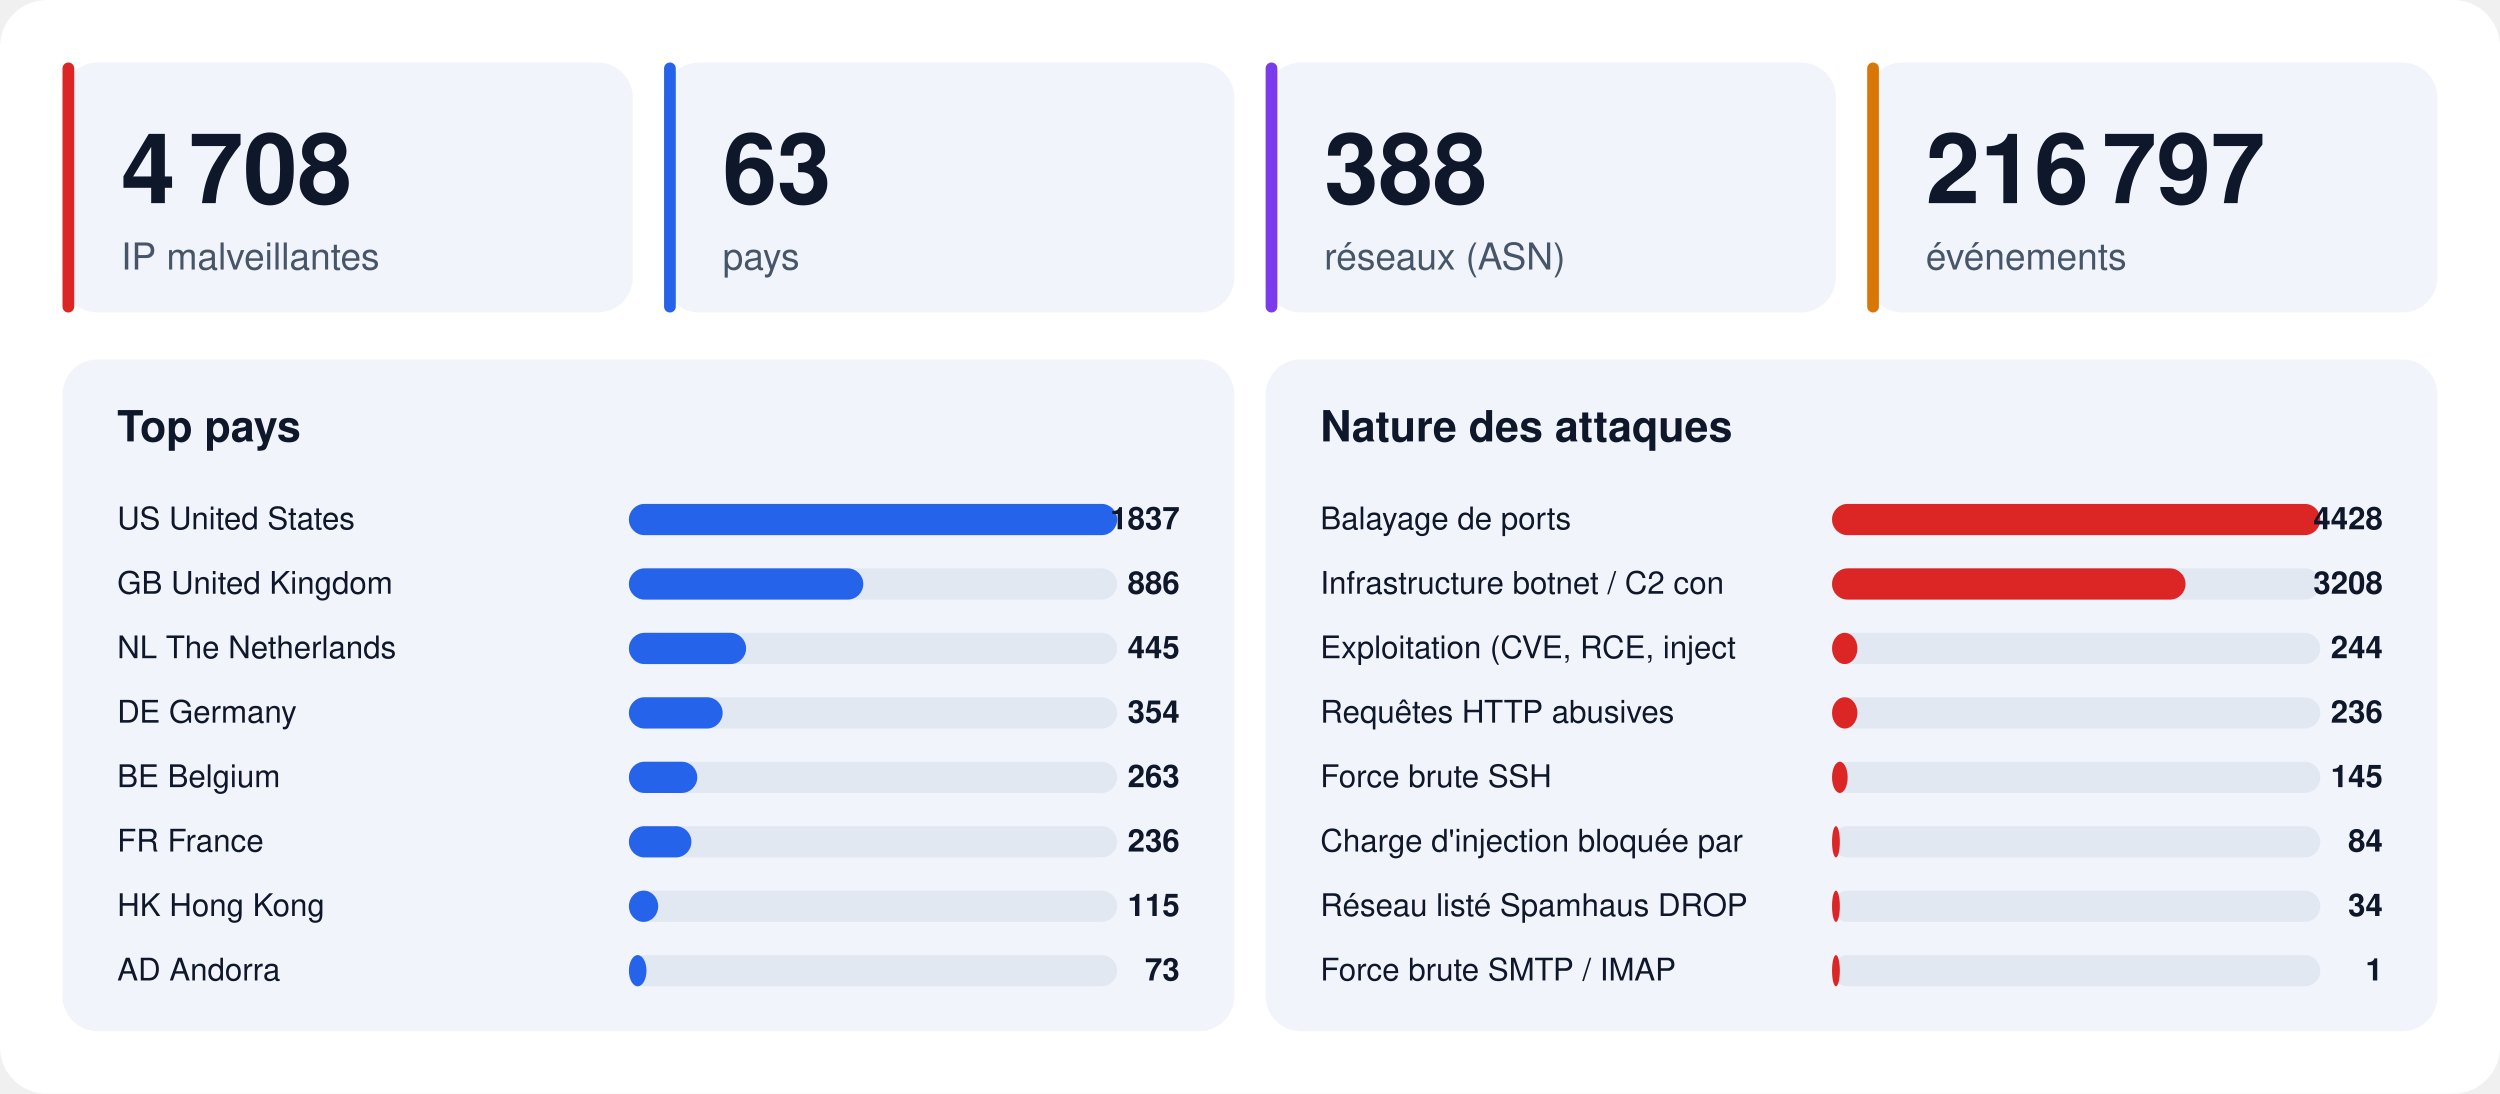
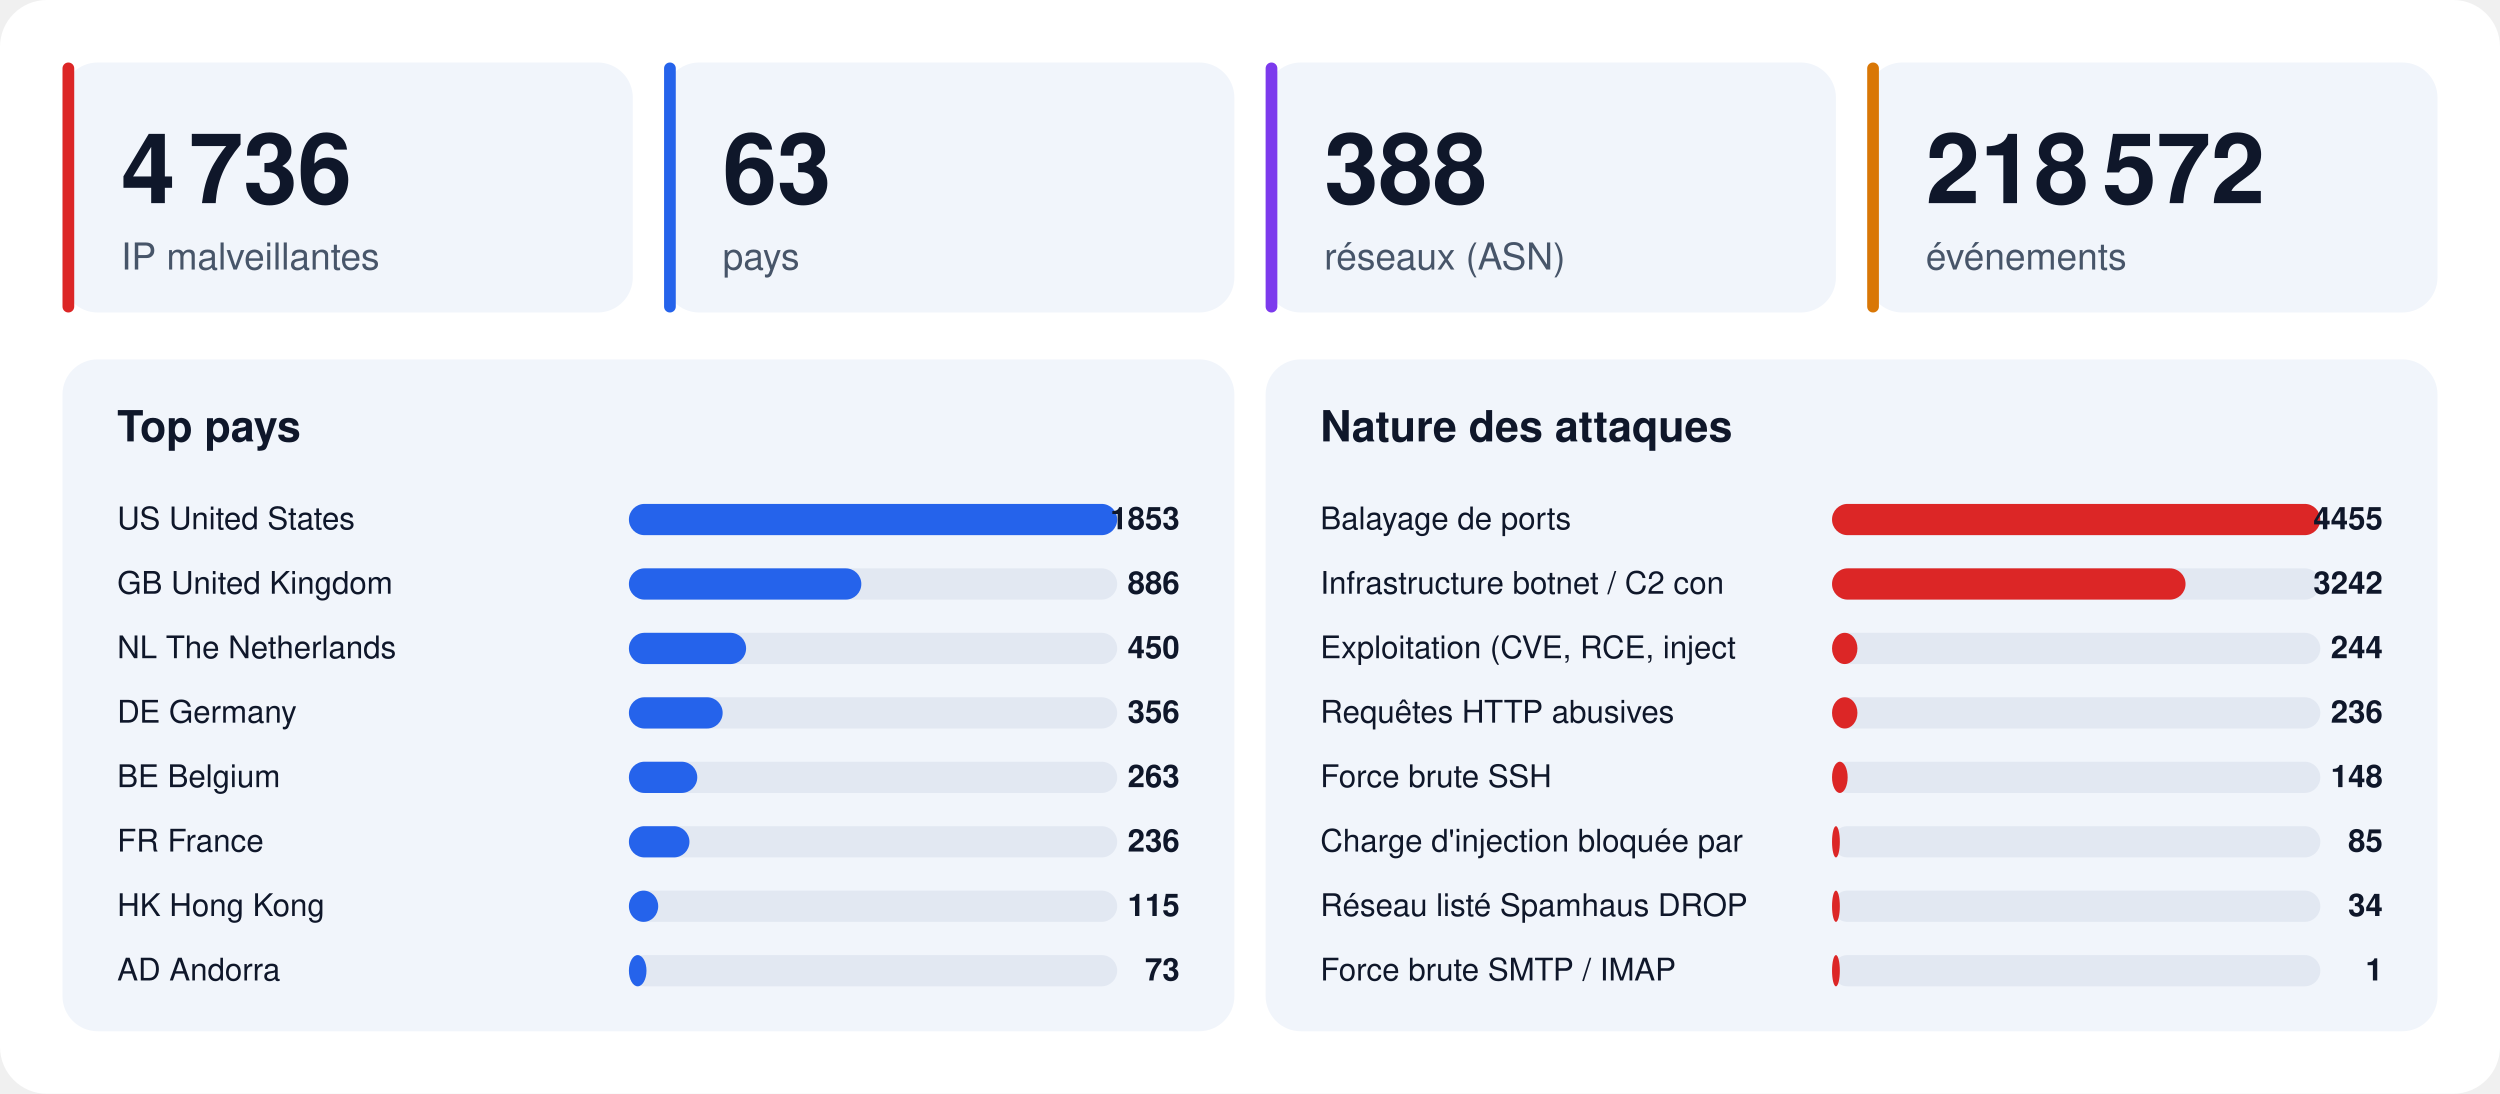
<svg xmlns="http://www.w3.org/2000/svg" width="1280" height="560" viewBox="0 0 1280 560" font-family="-apple-system,BlinkMacSystemFont,'Segoe UI',Helvetica,Arial,sans-serif">
  <rect width="1280" height="560" rx="24" fill="#ffffff" />
  <rect x="32" y="32" width="292" height="128" rx="18" fill="#f1f5fb" />
  <rect x="32" y="32" width="6" height="128" rx="3" fill="#dc2626" />
-   <text x="62" y="104" font-size="50" font-weight="800" fill="#0f172a">4 708</text>
+   <text x="62" y="104" font-size="50" font-weight="800" fill="#0f172a">4 736</text>
  <text x="62" y="138" font-size="19" fill="#475569">IP malveillantes</text>
  <rect x="340" y="32" width="292" height="128" rx="18" fill="#f1f5fb" />
  <rect x="340" y="32" width="6" height="128" rx="3" fill="#2563eb" />
  <text x="370" y="104" font-size="50" font-weight="800" fill="#0f172a">63</text>
  <text x="370" y="138" font-size="19" fill="#475569">pays</text>
  <rect x="648" y="32" width="292" height="128" rx="18" fill="#f1f5fb" />
  <rect x="648" y="32" width="6" height="128" rx="3" fill="#7c3aed" />
  <text x="678" y="104" font-size="50" font-weight="800" fill="#0f172a">388</text>
  <text x="678" y="138" font-size="19" fill="#475569">réseaux (ASN)</text>
  <rect x="956" y="32" width="292" height="128" rx="18" fill="#f1f5fb" />
  <rect x="956" y="32" width="6" height="128" rx="3" fill="#d97706" />
-   <text x="986" y="104" font-size="50" font-weight="800" fill="#0f172a">216 797</text>
+   <text x="986" y="104" font-size="50" font-weight="800" fill="#0f172a">218 572</text>
  <text x="986" y="138" font-size="19" fill="#475569">événements</text>
  <rect x="32" y="184" width="600" height="344" rx="18" fill="#f1f5fb" />
  <text x="60" y="226" font-size="22" font-weight="700" fill="#0f172a">Top pays</text>
  <text x="60" y="271" font-size="16" fill="#0f172a">US  United States</text>
  <rect x="322" y="258" width="250" height="16" rx="8" fill="#e2e8f2" />
  <rect x="322" y="258" width="250" height="16" rx="8" fill="#2563eb" />
-   <text x="604" y="271" font-size="16" font-weight="700" text-anchor="end" fill="#0f172a">1837</text>
+   <text x="604" y="271" font-size="16" font-weight="700" text-anchor="end" fill="#0f172a">1853</text>
  <text x="60" y="304" font-size="16" fill="#0f172a">GB  United Kingdom</text>
  <rect x="322" y="291" width="250" height="16" rx="8" fill="#e2e8f2" />
-   <rect x="322" y="291" width="120" height="16" rx="8" fill="#2563eb" />
+   <rect x="322" y="291" width="119" height="16" rx="8" fill="#2563eb" />
  <text x="604" y="304" font-size="16" font-weight="700" text-anchor="end" fill="#0f172a">886</text>
  <text x="60" y="337" font-size="16" fill="#0f172a">NL  The Netherlands</text>
  <rect x="322" y="324" width="250" height="16" rx="8" fill="#e2e8f2" />
  <rect x="322" y="324" width="60" height="16" rx="8" fill="#2563eb" />
-   <text x="604" y="337" font-size="16" font-weight="700" text-anchor="end" fill="#0f172a">445</text>
+   <text x="604" y="337" font-size="16" font-weight="700" text-anchor="end" fill="#0f172a">450</text>
  <text x="60" y="370" font-size="16" fill="#0f172a">DE  Germany</text>
  <rect x="322" y="357" width="250" height="16" rx="8" fill="#e2e8f2" />
  <rect x="322" y="357" width="48" height="16" rx="8" fill="#2563eb" />
-   <text x="604" y="370" font-size="16" font-weight="700" text-anchor="end" fill="#0f172a">354</text>
+   <text x="604" y="370" font-size="16" font-weight="700" text-anchor="end" fill="#0f172a">356</text>
  <text x="60" y="403" font-size="16" fill="#0f172a">BE  Belgium</text>
  <rect x="322" y="390" width="250" height="16" rx="8" fill="#e2e8f2" />
  <rect x="322" y="390" width="35" height="16" rx="8" fill="#2563eb" />
  <text x="604" y="403" font-size="16" font-weight="700" text-anchor="end" fill="#0f172a">263</text>
  <text x="60" y="436" font-size="16" fill="#0f172a">FR  France</text>
  <rect x="322" y="423" width="250" height="16" rx="8" fill="#e2e8f2" />
-   <rect x="322" y="423" width="32" height="16" rx="8" fill="#2563eb" />
+   <rect x="322" y="423" width="31" height="16" rx="8" fill="#2563eb" />
  <text x="604" y="436" font-size="16" font-weight="700" text-anchor="end" fill="#0f172a">236</text>
  <text x="60" y="469" font-size="16" fill="#0f172a">HK  Hong Kong</text>
  <rect x="322" y="456" width="250" height="16" rx="8" fill="#e2e8f2" />
  <rect x="322" y="456" width="15" height="16" rx="8" fill="#2563eb" />
  <text x="604" y="469" font-size="16" font-weight="700" text-anchor="end" fill="#0f172a">115</text>
  <text x="60" y="502" font-size="16" fill="#0f172a">AD  Andorra</text>
  <rect x="322" y="489" width="250" height="16" rx="8" fill="#e2e8f2" />
  <rect x="322" y="489" width="9" height="16" rx="8" fill="#2563eb" />
  <text x="604" y="502" font-size="16" font-weight="700" text-anchor="end" fill="#0f172a">73</text>
  <rect x="648" y="184" width="600" height="344" rx="18" fill="#f1f5fb" />
  <text x="676" y="226" font-size="22" font-weight="700" fill="#0f172a">Nature des attaques</text>
  <text x="676" y="271" font-size="16" fill="#0f172a">Balayage de ports</text>
  <rect x="938" y="258" width="250" height="16" rx="8" fill="#e2e8f2" />
  <rect x="938" y="258" width="250" height="16" rx="8" fill="#dc2626" />
-   <text x="1220" y="271" font-size="16" font-weight="700" text-anchor="end" fill="#0f172a">4428</text>
+   <text x="1220" y="271" font-size="16" font-weight="700" text-anchor="end" fill="#0f172a">4455</text>
  <text x="676" y="304" font-size="16" fill="#0f172a">Infrastructure botnet / C2 con</text>
  <rect x="938" y="291" width="250" height="16" rx="8" fill="#e2e8f2" />
  <rect x="938" y="291" width="181" height="16" rx="8" fill="#dc2626" />
-   <text x="1220" y="304" font-size="16" font-weight="700" text-anchor="end" fill="#0f172a">3208</text>
+   <text x="1220" y="304" font-size="16" font-weight="700" text-anchor="end" fill="#0f172a">3242</text>
  <text x="676" y="337" font-size="16" fill="#0f172a">Exploitation (CVE, RCE, inject</text>
  <rect x="938" y="324" width="250" height="16" rx="8" fill="#e2e8f2" />
  <rect x="938" y="324" width="13" height="16" rx="8" fill="#dc2626" />
  <text x="1220" y="337" font-size="16" font-weight="700" text-anchor="end" fill="#0f172a">244</text>
  <text x="676" y="370" font-size="16" fill="#0f172a">Requêtes HTTP abusives</text>
  <rect x="938" y="357" width="250" height="16" rx="8" fill="#e2e8f2" />
  <rect x="938" y="357" width="13" height="16" rx="8" fill="#dc2626" />
  <text x="1220" y="370" font-size="16" font-weight="700" text-anchor="end" fill="#0f172a">236</text>
  <text x="676" y="403" font-size="16" fill="#0f172a">Force brute SSH</text>
  <rect x="938" y="390" width="250" height="16" rx="8" fill="#e2e8f2" />
  <rect x="938" y="390" width="8" height="16" rx="8" fill="#dc2626" />
-   <text x="1220" y="403" font-size="16" font-weight="700" text-anchor="end" fill="#0f172a">145</text>
+   <text x="1220" y="403" font-size="16" font-weight="700" text-anchor="end" fill="#0f172a">148</text>
  <text x="676" y="436" font-size="16" fill="#0f172a">Charge d'injection bloquée par</text>
  <rect x="938" y="423" width="250" height="16" rx="8" fill="#e2e8f2" />
  <rect x="938" y="423" width="4" height="16" rx="8" fill="#dc2626" />
-   <text x="1220" y="436" font-size="16" font-weight="700" text-anchor="end" fill="#0f172a">84</text>
+   <text x="1220" y="436" font-size="16" font-weight="700" text-anchor="end" fill="#0f172a">85</text>
  <text x="676" y="469" font-size="16" fill="#0f172a">Réseau listé Spamhaus DROP</text>
  <rect x="938" y="456" width="250" height="16" rx="8" fill="#e2e8f2" />
  <rect x="938" y="456" width="4" height="16" rx="8" fill="#dc2626" />
  <text x="1220" y="469" font-size="16" font-weight="700" text-anchor="end" fill="#0f172a">34</text>
  <text x="676" y="502" font-size="16" fill="#0f172a">Force brute SMTP / IMAP</text>
  <rect x="938" y="489" width="250" height="16" rx="8" fill="#e2e8f2" />
  <rect x="938" y="489" width="4" height="16" rx="8" fill="#dc2626" />
  <text x="1220" y="502" font-size="16" font-weight="700" text-anchor="end" fill="#0f172a">1</text>
</svg>
